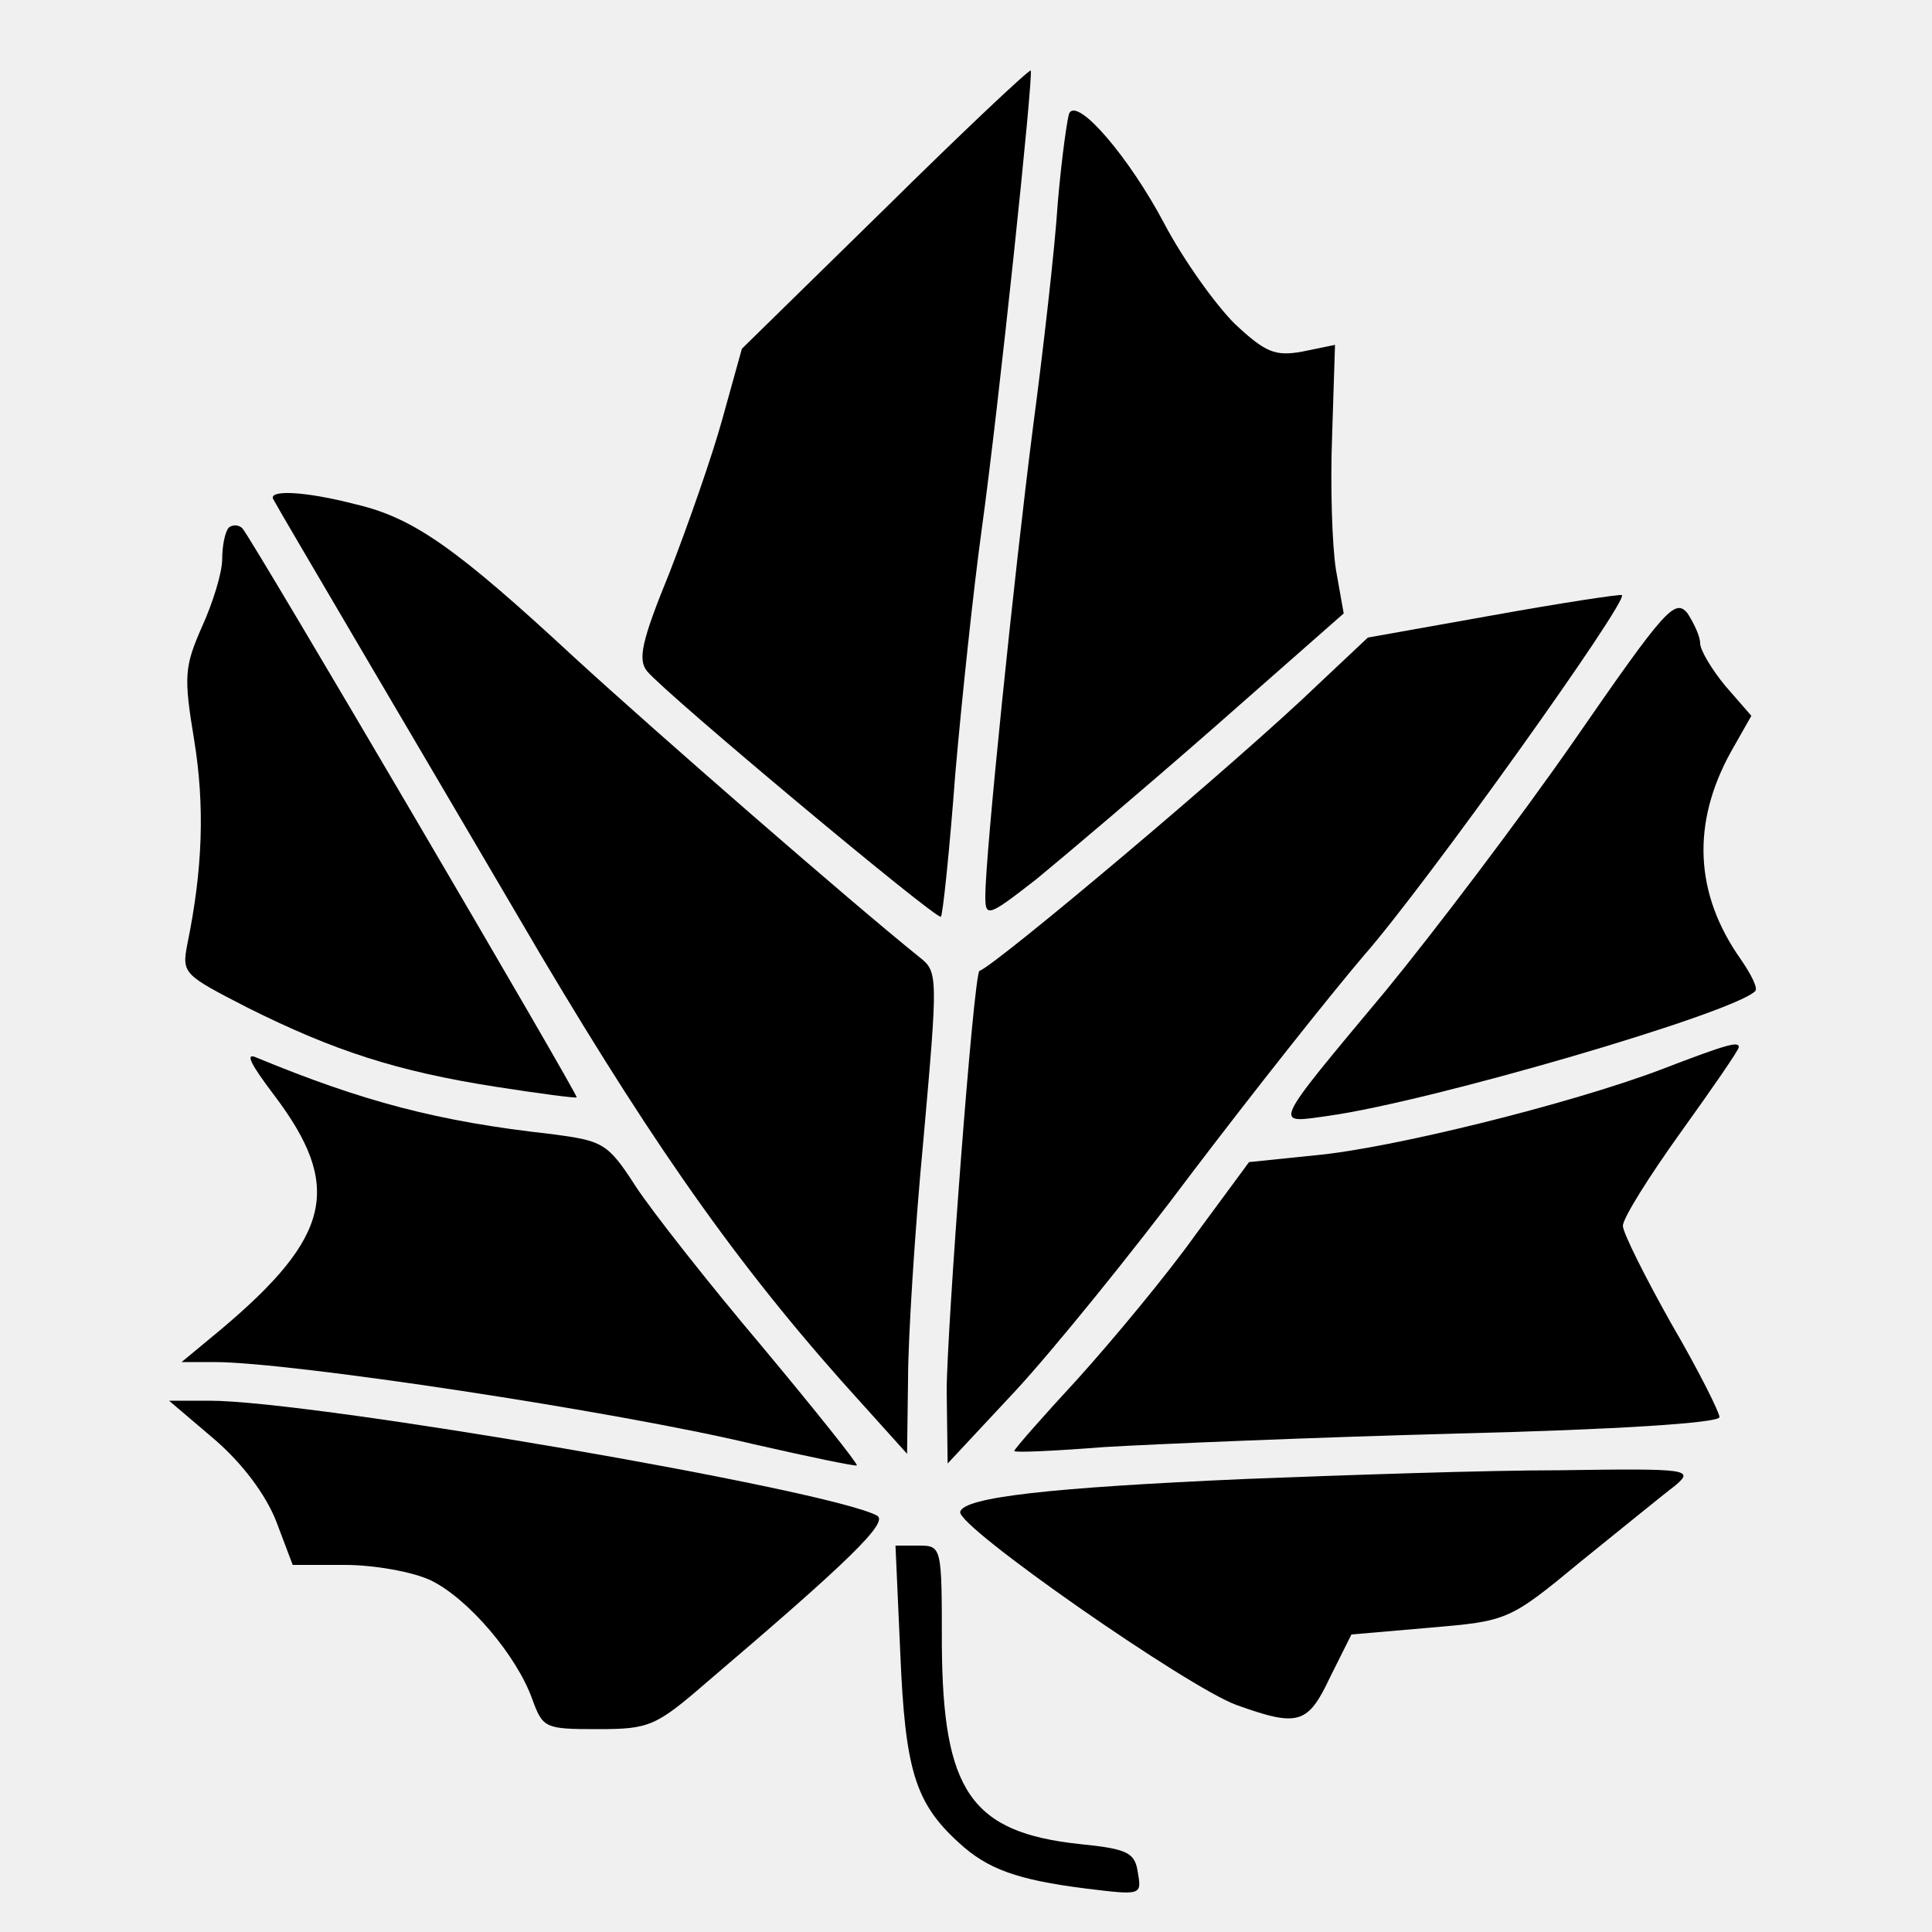
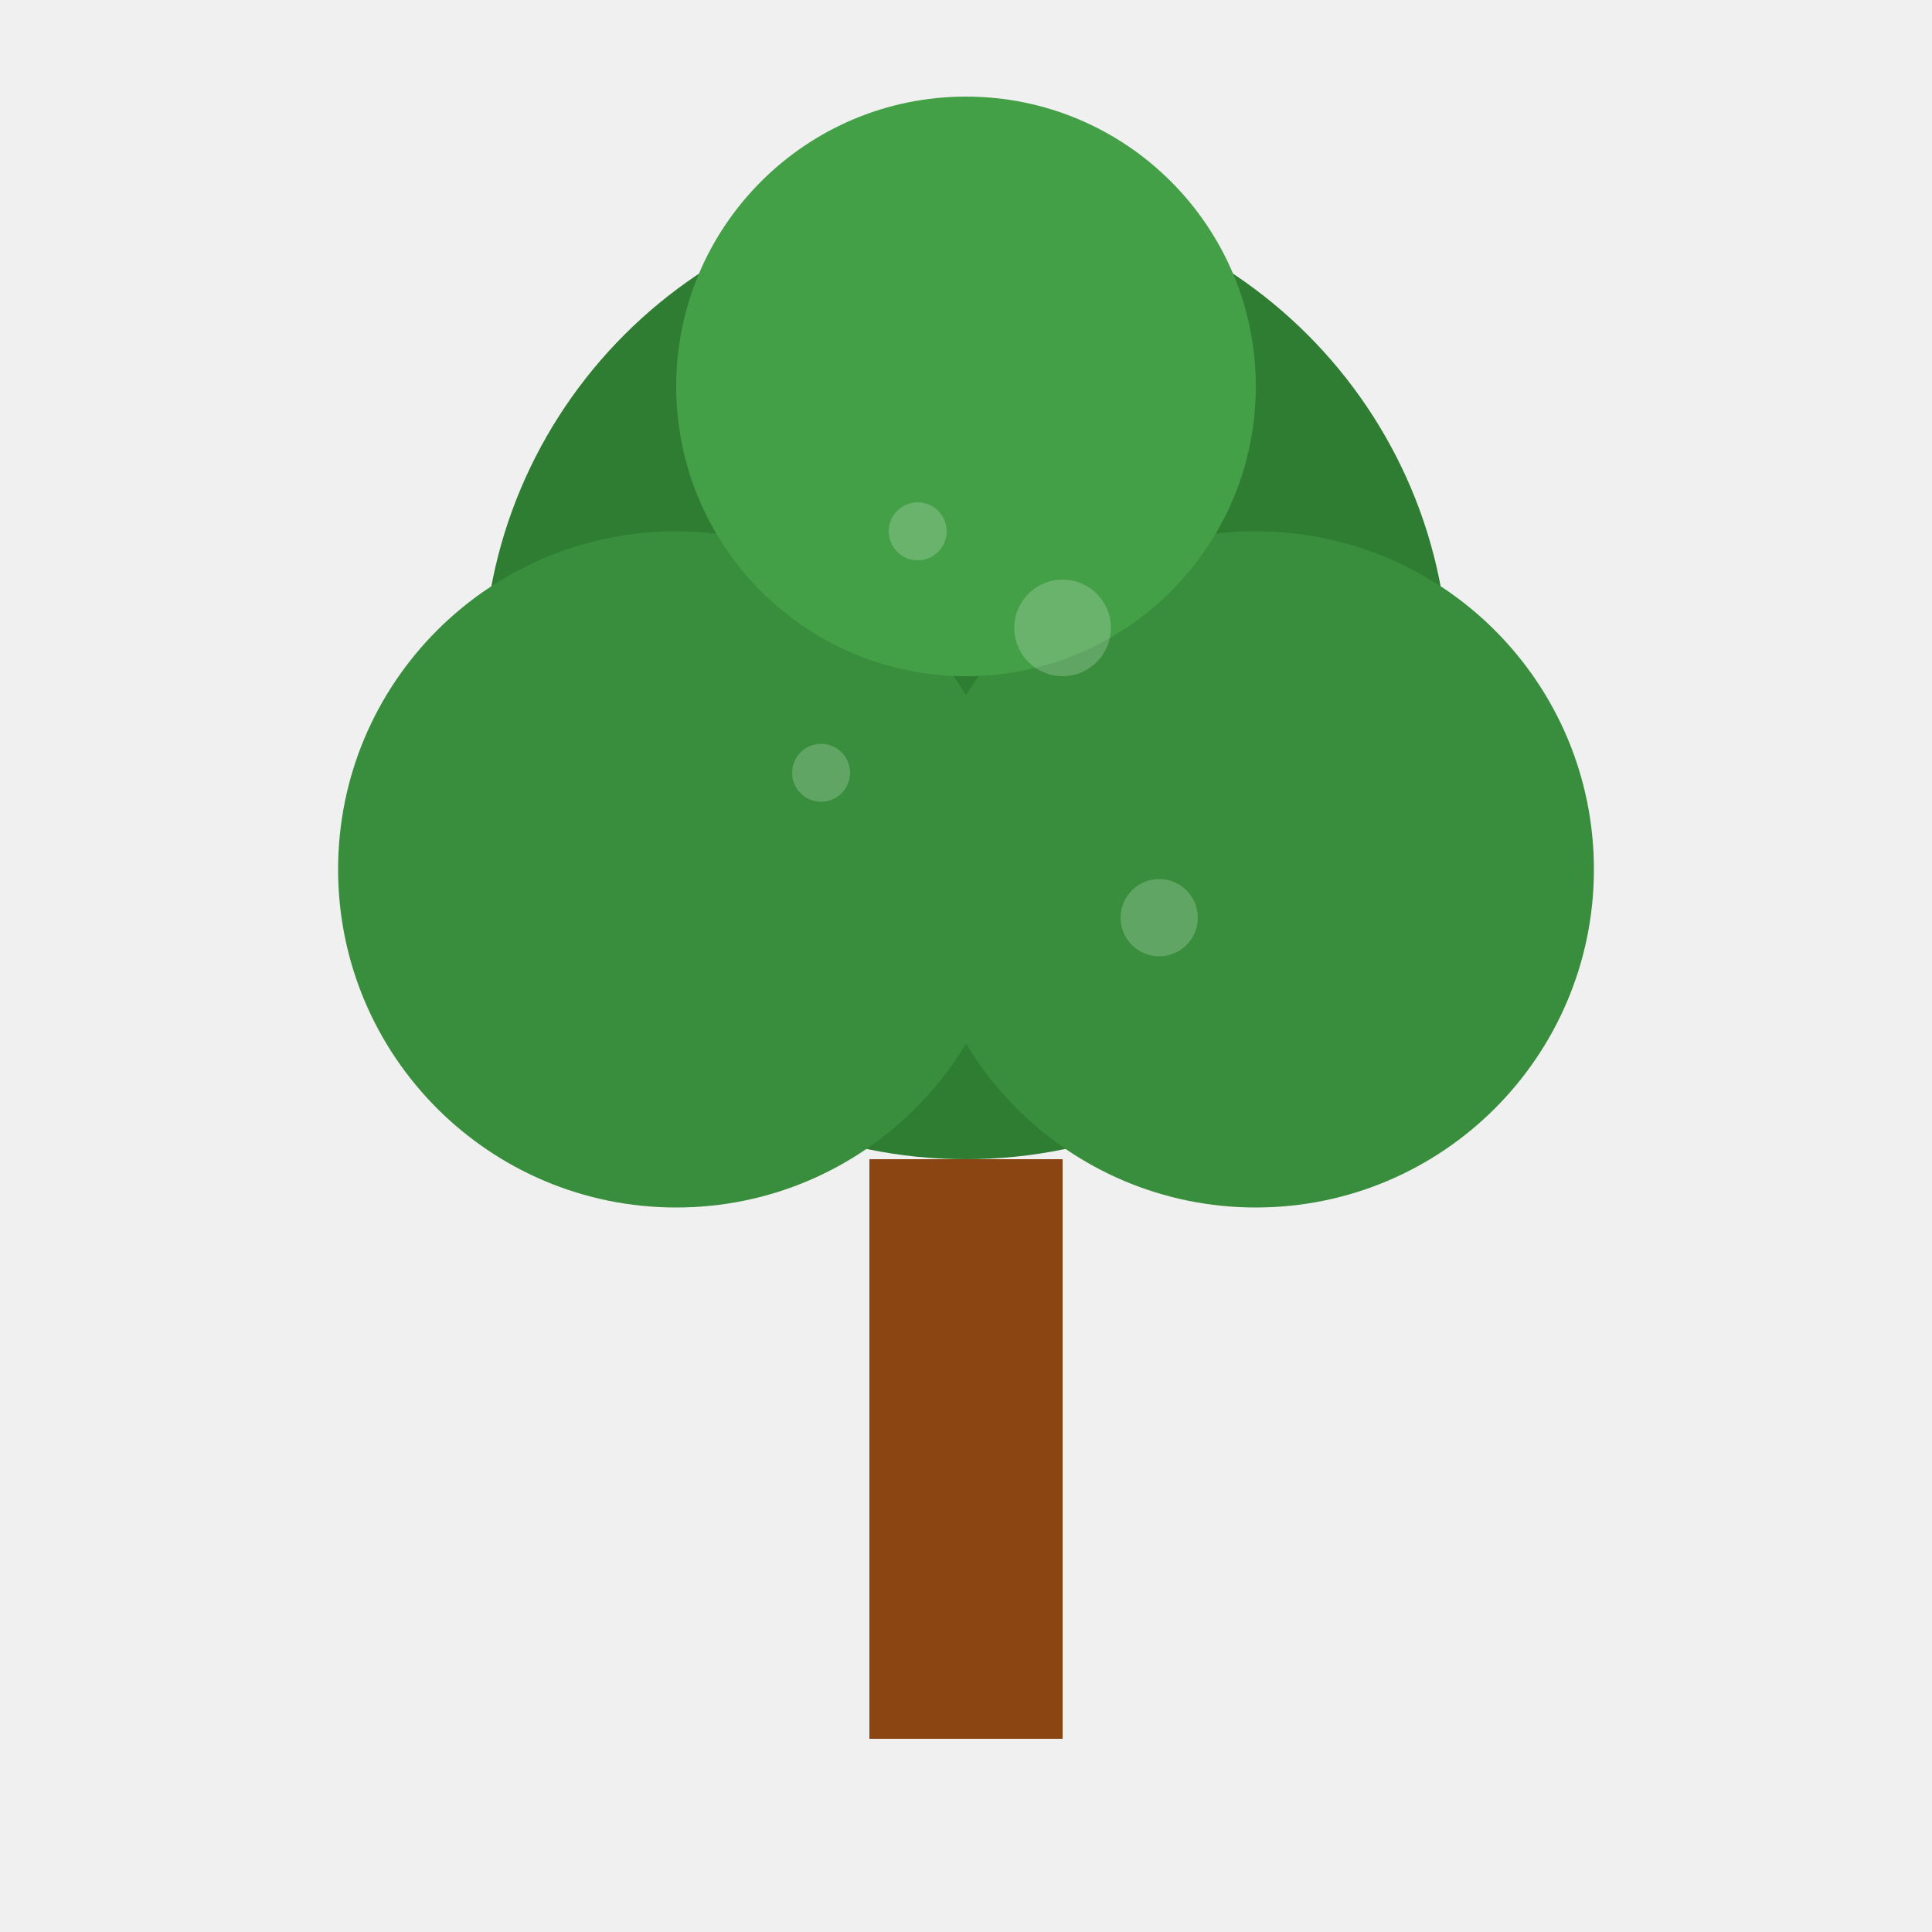
- <svg xmlns="http://www.w3.org/2000/svg" version="1.0" width="200pt" height="200pt" viewBox="0 0 200 200" preserveAspectRatio="xMidYMid meet">
-   <g transform="translate(0,200) scale(0.1,-0.1)" fill="#000000" stroke="none">
-     <path d="M916 1784 l-148 -145 -20 -72 c-11 -40 -36 -111 -55 -160 -29 -71 -33 -90 -23 -102 20 -24 300 -258 304 -254 2 2 9 69 15 149 7 80 19 192 27 250 18 130 54 473 51 477 -2 1 -70 -63 -151 -143z" />
-     <path d="M1107 1883 c-2 -4 -8 -46 -12 -93 -3 -47 -15 -152 -26 -235 -19 -149 -49 -439 -49 -483 0 -22 3 -21 53 18 28 23 112 94 185 158 l133 117 -8 45 c-4 25 -6 87 -4 139 l3 94 -34 -7 c-28 -5 -38 -1 -70 29 -20 20 -53 66 -73 104 -36 68 -89 130 -98 114z" />
-     <path d="M283 1483 c8 -15 145 -247 277 -472 123 -207 211 -331 334 -466 l45 -50 1 77 c0 42 7 155 16 249 15 169 15 173 -4 188 -71 57 -273 233 -357 310 -123 114 -167 145 -227 159 -54 14 -91 15 -85 5z" />
-     <path d="M237 1454 c-4 -4 -7 -19 -7 -33 0 -14 -10 -46 -21 -70 -18 -41 -19 -51 -8 -117 11 -68 9 -133 -7 -211 -6 -31 -4 -32 62 -66 90 -45 155 -66 257 -82 45 -7 83 -12 84 -11 2 2 -336 578 -346 589 -4 4 -10 4 -14 1z" />
-     <path d="M1545 1363 l-129 -23 -51 -48 c-83 -80 -335 -292 -351 -297 -6 -1 -34 -374 -34 -435 l1 -75 70 75 c38 41 121 143 183 226 63 83 143 184 178 225 64 73 274 367 267 373 -2 1 -62 -8 -134 -21z" />
-     <path d="M1630 1234 c-57 -82 -145 -198 -195 -259 -121 -145 -117 -138 -59 -130 106 15 418 106 441 129 3 3 -4 17 -15 33 -48 68 -51 141 -10 215 l21 37 -27 31 c-14 17 -26 37 -26 44 0 7 -6 20 -13 31 -13 16 -23 5 -117 -131z" />
-     <path d="M1720 893 c-95 -36 -281 -82 -359 -89 l-68 -7 -56 -76 c-30 -42 -85 -108 -121 -148 -36 -39 -66 -73 -66 -75 0 -2 42 0 93 4 50 3 215 10 365 14 165 4 272 11 272 17 0 5 -22 49 -50 97 -27 48 -50 94 -50 101 0 8 27 51 60 97 33 46 60 85 60 88 0 6 -10 4 -80 -23z" />
-     <path d="M284 866 c71 -94 59 -146 -55 -242 l-41 -34 34 0 c79 0 416 -51 558 -85 57 -13 105 -23 107 -22 1 2 -43 57 -98 123 -55 65 -114 140 -131 166 -29 45 -34 47 -87 54 -118 13 -196 34 -305 79 -13 6 -7 -6 18 -39z" />
-     <path d="M222 510 c29 -25 53 -57 64 -85 l17 -45 54 0 c30 0 70 -7 89 -16 39 -19 89 -78 105 -123 11 -30 13 -31 68 -31 53 0 60 3 112 48 148 126 189 166 177 173 -50 27 -585 119 -691 119 l-42 0 47 -40z" />
-     <path d="M1290 469 c-205 -9 -292 -19 -296 -34 -4 -15 236 -182 286 -200 64 -23 74 -20 97 29 l22 44 81 7 c81 7 82 7 157 69 41 33 85 69 97 78 20 17 15 18 -119 16 -77 0 -223 -5 -325 -9z" />
-     <path d="M932 288 c5 -119 15 -154 60 -195 30 -28 61 -39 132 -48 57 -7 58 -7 54 16 -3 21 -10 25 -60 30 -113 12 -142 55 -143 206 0 102 0 103 -24 103 l-24 0 5 -112z" />
-   </g>
+ <svg xmlns="http://www.w3.org/2000/svg" width="200" height="200" viewBox="0 0 200 200" fill="none">
+   <rect x="90" y="120" width="20" height="60" fill="#8B4513" />
+   <circle cx="100" cy="70" r="50" fill="#2E7D32" />
+   <circle cx="70" cy="90" r="35" fill="#388E3C" />
+   <circle cx="130" cy="90" r="35" fill="#388E3C" />
+   <circle cx="100" cy="40" r="30" fill="#43A047" />
+   <circle cx="110" cy="65" r="5" fill="#FFFFFF" opacity="0.2" />
+   <circle cx="85" cy="80" r="3" fill="#FFFFFF" opacity="0.2" />
+   <circle cx="120" cy="95" r="4" fill="#FFFFFF" opacity="0.2" />
+   <circle cx="95" cy="55" r="3" fill="#FFFFFF" opacity="0.2" />
</svg>
